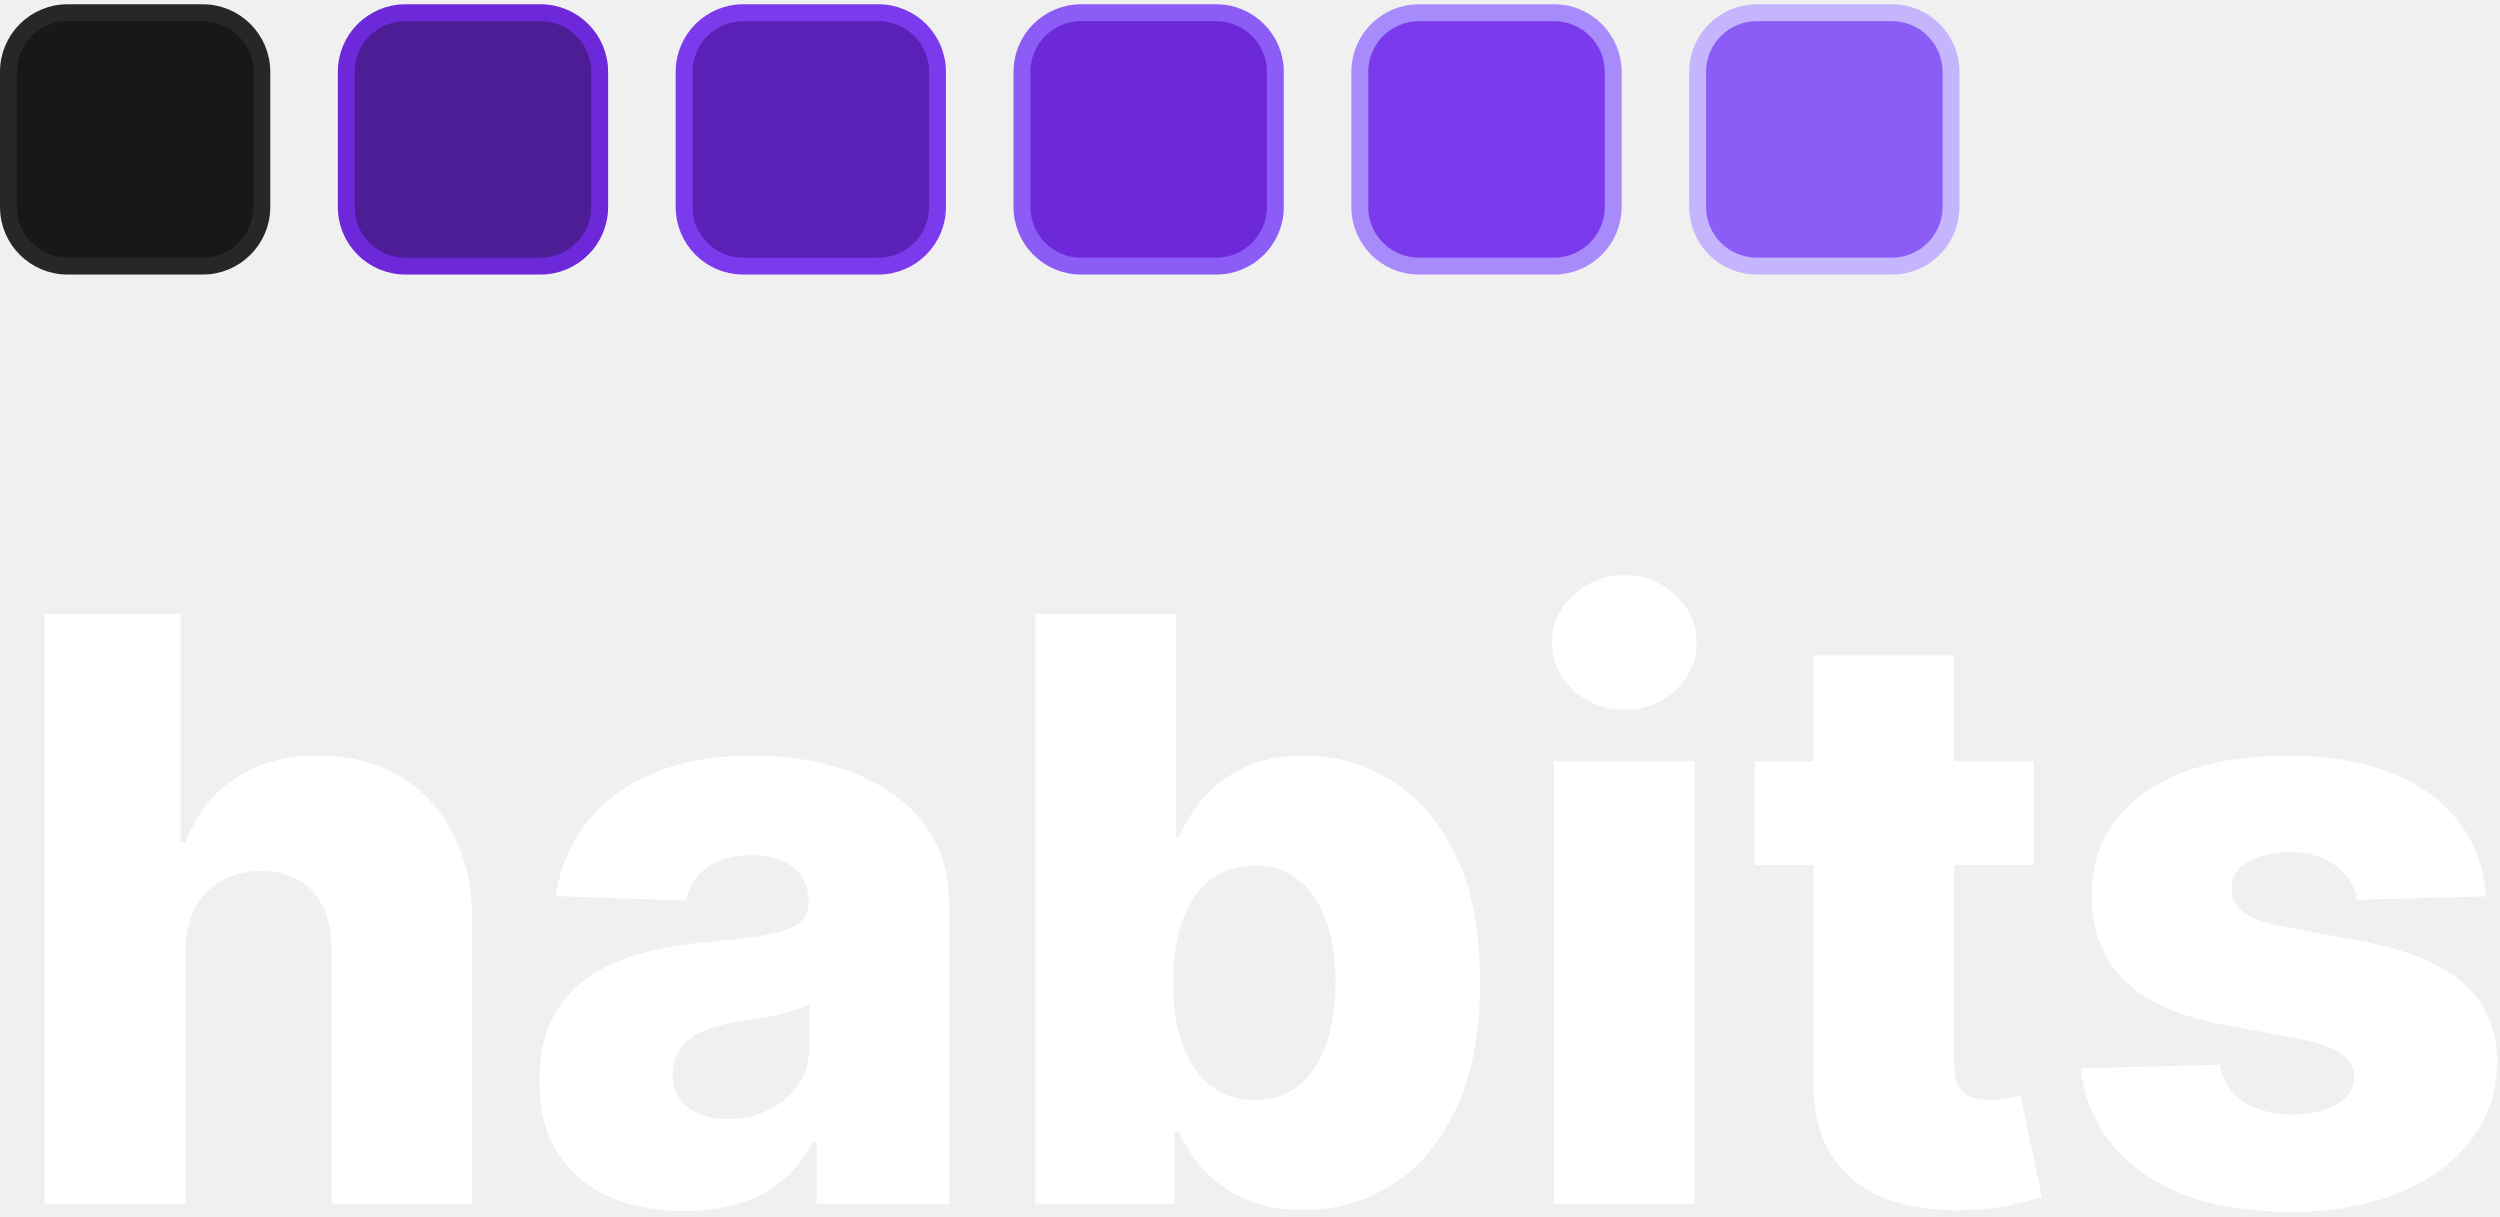
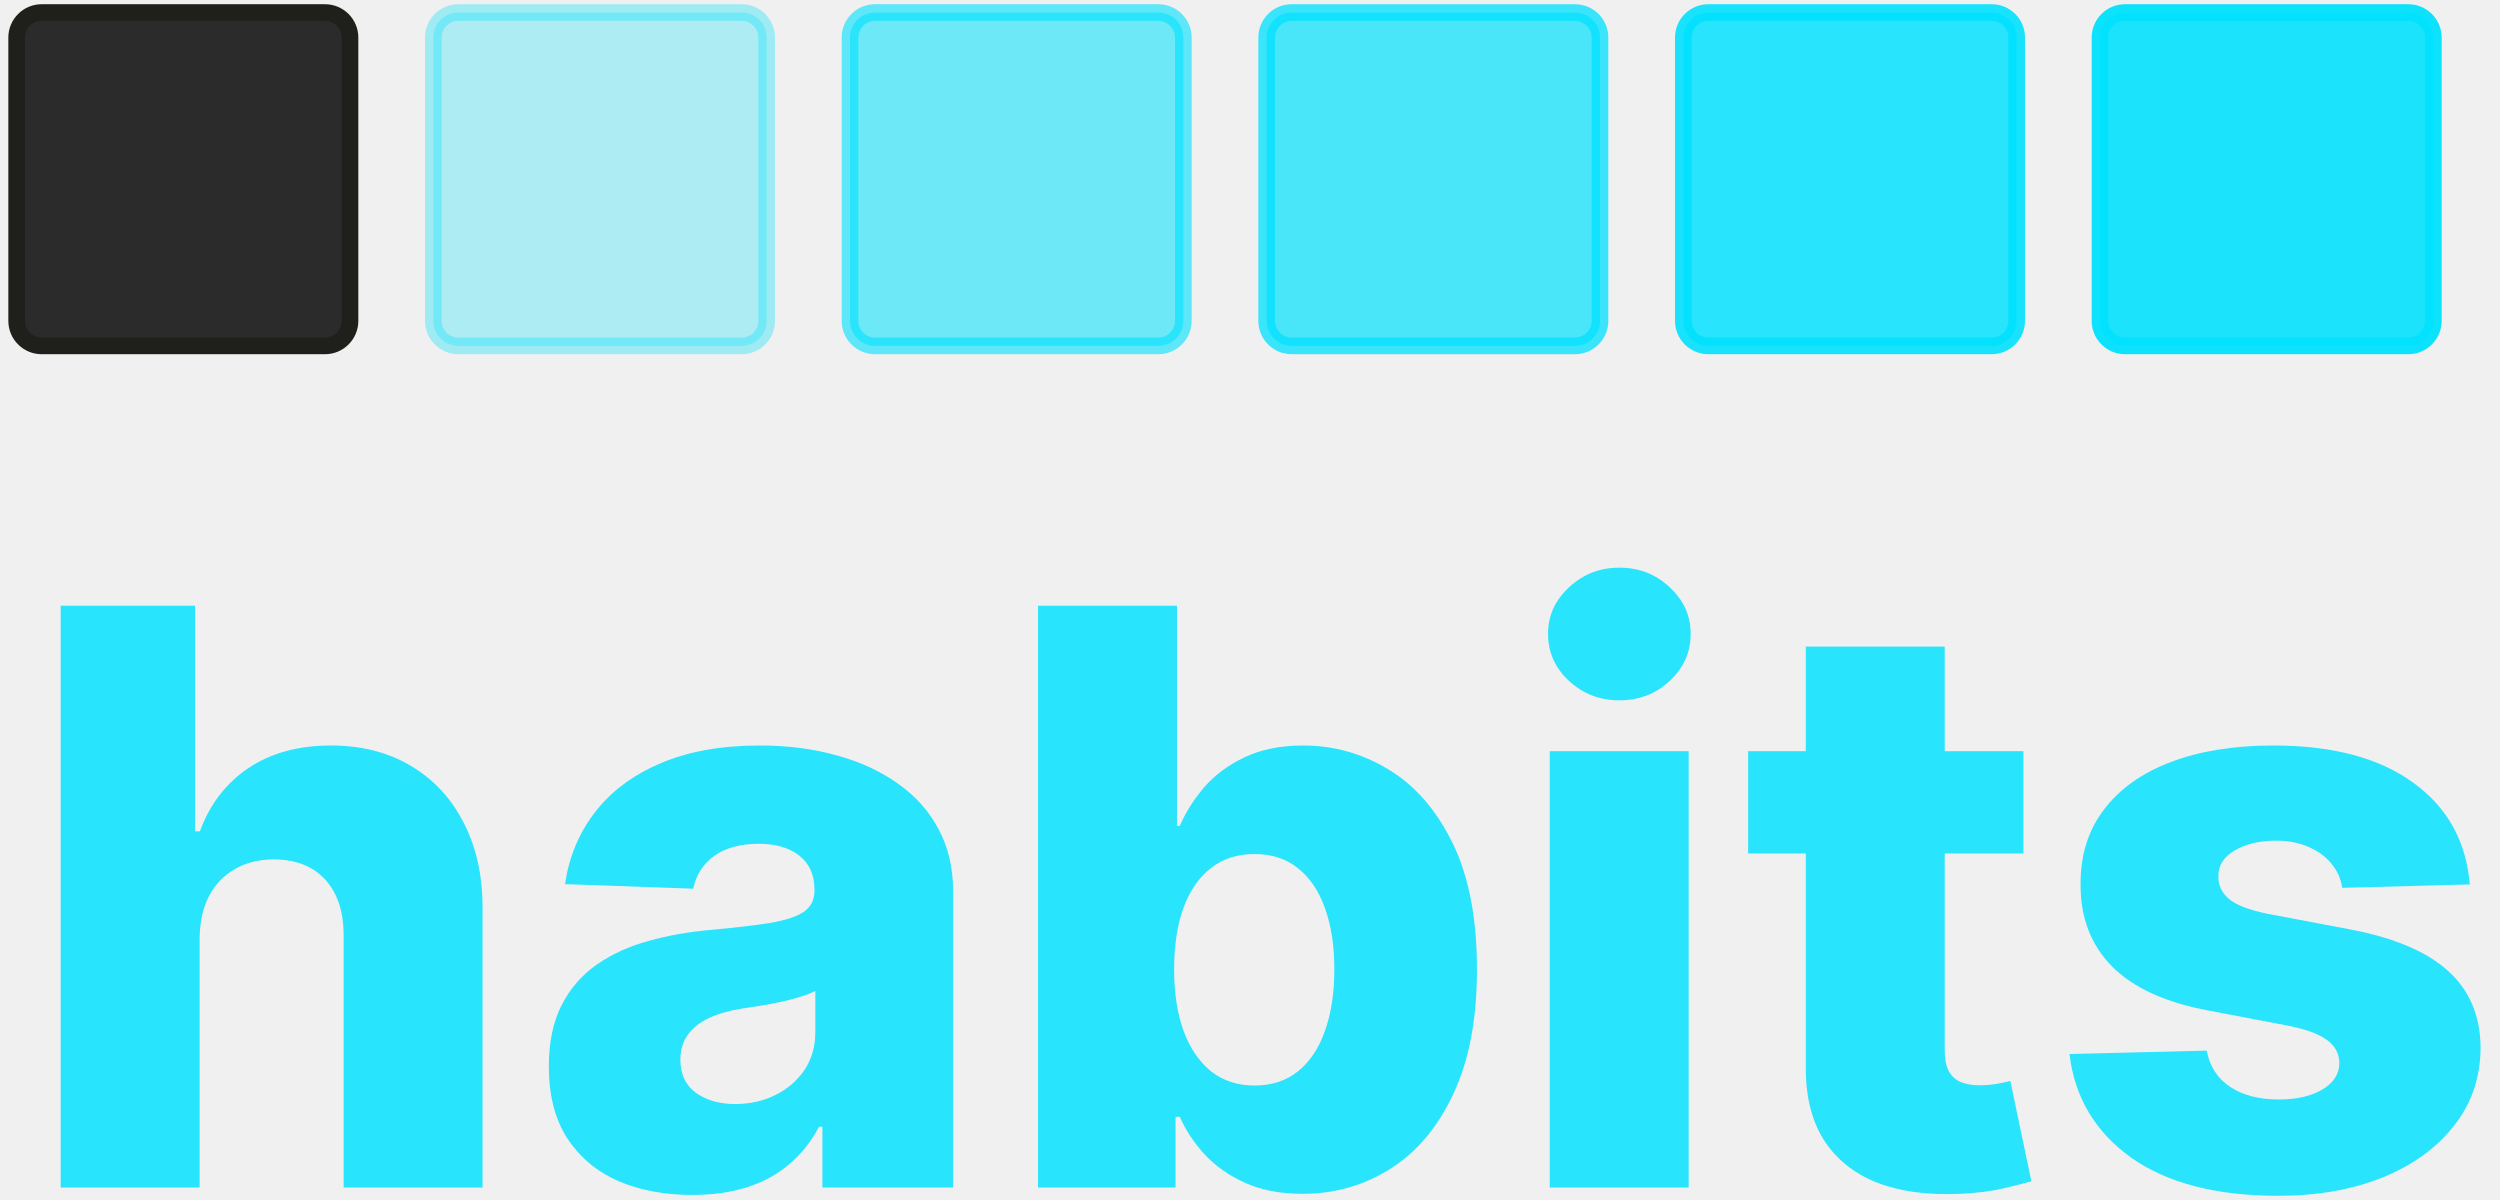
- <svg xmlns="http://www.w3.org/2000/svg" width="148" height="72" viewBox="0 0 148 72" fill="none">
-   <path d="M10.977 56.321V71.253H2.642V36.344H10.704V49.878H10.994C11.585 48.264 12.551 47.003 13.892 46.094C15.244 45.185 16.898 44.73 18.852 44.73C20.693 44.73 22.296 45.139 23.659 45.957C25.023 46.764 26.079 47.906 26.829 49.383C27.591 50.861 27.966 52.588 27.954 54.565V71.253H19.619V56.202C19.631 54.747 19.267 53.611 18.528 52.793C17.79 51.974 16.75 51.565 15.409 51.565C14.534 51.565 13.761 51.758 13.091 52.145C12.432 52.52 11.915 53.06 11.54 53.764C11.176 54.469 10.989 55.321 10.977 56.321Z" fill="white" />
-   <path d="M40.538 71.696C38.868 71.696 37.385 71.418 36.09 70.861C34.805 70.293 33.788 69.44 33.038 68.304C32.3 67.156 31.93 65.719 31.93 63.992C31.93 62.537 32.186 61.31 32.697 60.31C33.209 59.31 33.913 58.497 34.811 57.872C35.709 57.247 36.743 56.776 37.913 56.457C39.084 56.128 40.334 55.906 41.663 55.793C43.152 55.656 44.351 55.514 45.26 55.367C46.169 55.207 46.828 54.986 47.237 54.702C47.658 54.406 47.868 53.992 47.868 53.457V53.372C47.868 52.497 47.567 51.821 46.965 51.344C46.362 50.867 45.55 50.628 44.527 50.628C43.425 50.628 42.538 50.867 41.868 51.344C41.197 51.821 40.771 52.48 40.59 53.321L32.902 53.048C33.129 51.457 33.715 50.037 34.658 48.787C35.612 47.526 36.919 46.537 38.578 45.821C40.249 45.094 42.254 44.73 44.595 44.73C46.266 44.73 47.805 44.929 49.215 45.327C50.624 45.713 51.851 46.281 52.896 47.031C53.942 47.77 54.749 48.679 55.317 49.758C55.896 50.838 56.186 52.071 56.186 53.457V71.253H48.345V67.605H48.141C47.675 68.492 47.078 69.242 46.351 69.855C45.635 70.469 44.788 70.929 43.811 71.236C42.845 71.543 41.754 71.696 40.538 71.696ZM43.112 66.242C44.01 66.242 44.817 66.06 45.533 65.696C46.26 65.332 46.84 64.832 47.271 64.196C47.703 63.548 47.919 62.798 47.919 61.946V59.457C47.68 59.582 47.391 59.696 47.05 59.798C46.72 59.901 46.356 59.997 45.959 60.088C45.561 60.179 45.152 60.258 44.731 60.327C44.311 60.395 43.908 60.457 43.521 60.514C42.737 60.639 42.067 60.832 41.51 61.094C40.965 61.355 40.544 61.696 40.249 62.117C39.965 62.526 39.822 63.014 39.822 63.582C39.822 64.446 40.129 65.105 40.743 65.56C41.368 66.014 42.158 66.242 43.112 66.242Z" fill="white" />
-   <path d="M61.283 71.253V36.344H69.618V49.554H69.788C70.129 48.758 70.612 47.992 71.237 47.253C71.874 46.514 72.68 45.912 73.658 45.446C74.646 44.969 75.828 44.73 77.203 44.73C79.021 44.73 80.72 45.207 82.3 46.162C83.891 47.117 85.175 48.588 86.152 50.577C87.129 52.565 87.618 55.099 87.618 58.179C87.618 61.145 87.146 63.628 86.203 65.628C85.271 67.628 84.01 69.128 82.419 70.128C80.84 71.128 79.084 71.628 77.152 71.628C75.834 71.628 74.692 71.412 73.726 70.98C72.76 70.548 71.947 69.98 71.288 69.276C70.641 68.571 70.141 67.815 69.788 67.008H69.533V71.253H61.283ZM69.447 58.162C69.447 59.571 69.635 60.798 70.01 61.844C70.396 62.889 70.947 63.702 71.663 64.281C72.391 64.849 73.26 65.133 74.271 65.133C75.294 65.133 76.163 64.849 76.879 64.281C77.595 63.702 78.135 62.889 78.499 61.844C78.874 60.798 79.061 59.571 79.061 58.162C79.061 56.753 78.874 55.531 78.499 54.497C78.135 53.463 77.595 52.662 76.879 52.094C76.175 51.526 75.305 51.242 74.271 51.242C73.249 51.242 72.379 51.52 71.663 52.077C70.947 52.633 70.396 53.429 70.01 54.463C69.635 55.497 69.447 56.73 69.447 58.162Z" fill="white" />
-   <path d="M91.986 71.253V45.071H100.321V71.253H91.986ZM96.162 42.02C94.992 42.02 93.986 41.633 93.145 40.861C92.304 40.077 91.883 39.133 91.883 38.031C91.883 36.94 92.304 36.008 93.145 35.236C93.986 34.452 94.992 34.06 96.162 34.06C97.344 34.06 98.349 34.452 99.179 35.236C100.02 36.008 100.44 36.94 100.44 38.031C100.44 39.133 100.02 40.077 99.179 40.861C98.349 41.633 97.344 42.02 96.162 42.02Z" fill="white" />
-   <path d="M120.405 45.071V51.207H103.888V45.071H120.405ZM107.348 38.798H115.683V63.02C115.683 63.531 115.763 63.946 115.922 64.264C116.092 64.571 116.337 64.793 116.655 64.929C116.973 65.054 117.354 65.117 117.797 65.117C118.115 65.117 118.45 65.088 118.803 65.031C119.166 64.963 119.439 64.906 119.621 64.861L120.882 70.878C120.484 70.992 119.922 71.133 119.195 71.304C118.479 71.474 117.621 71.582 116.621 71.628C114.666 71.719 112.99 71.492 111.592 70.946C110.206 70.389 109.143 69.526 108.405 68.355C107.678 67.185 107.325 65.713 107.348 63.94V38.798Z" fill="white" />
-   <path d="M147.188 53.065L139.534 53.27C139.455 52.724 139.239 52.242 138.886 51.821C138.534 51.389 138.074 51.054 137.506 50.815C136.949 50.565 136.301 50.44 135.562 50.44C134.597 50.44 133.773 50.633 133.091 51.02C132.42 51.406 132.091 51.929 132.102 52.588C132.091 53.099 132.295 53.543 132.716 53.918C133.148 54.293 133.915 54.594 135.017 54.821L140.062 55.776C142.676 56.276 144.619 57.105 145.892 58.264C147.176 59.423 147.824 60.957 147.835 62.867C147.824 64.662 147.29 66.224 146.233 67.554C145.188 68.883 143.756 69.918 141.938 70.656C140.119 71.383 138.04 71.747 135.699 71.747C131.96 71.747 129.011 70.98 126.852 69.446C124.705 67.901 123.477 65.832 123.17 63.242L131.403 63.037C131.585 63.992 132.057 64.719 132.818 65.219C133.58 65.719 134.551 65.969 135.733 65.969C136.801 65.969 137.67 65.77 138.341 65.372C139.011 64.974 139.352 64.446 139.364 63.787C139.352 63.196 139.091 62.724 138.58 62.372C138.068 62.008 137.267 61.724 136.176 61.52L131.608 60.651C128.983 60.173 127.028 59.293 125.744 58.008C124.46 56.713 123.824 55.065 123.835 53.065C123.824 51.315 124.29 49.821 125.233 48.582C126.176 47.332 127.517 46.378 129.256 45.719C130.994 45.06 133.045 44.73 135.409 44.73C138.955 44.73 141.75 45.474 143.795 46.963C145.841 48.44 146.972 50.474 147.188 53.065Z" fill="white" />
-   <rect x="0.5" y="0.753" width="15" height="15" rx="3.5" fill="#18181B" stroke="#27272A" />
-   <rect x="20.5" y="0.753" width="15" height="15" rx="3.5" fill="#4C1D95" stroke="#6D28D9" />
-   <rect x="40.5" y="0.753" width="15" height="15" rx="3.5" fill="#5B21B6" stroke="#7C3AED" />
-   <rect x="60.5" y="0.753" width="15" height="15" rx="3.5" fill="#6D28D9" stroke="#8B5CF6" />
-   <rect x="80.5" y="0.753" width="15" height="15" rx="3.5" fill="#7C3AED" stroke="#A78BFA" />
-   <rect x="100.5" y="0.753" width="15" height="15" rx="3.5" fill="#8B5CF6" stroke="#C4B5FD" />
+ <svg xmlns="http://www.w3.org/2000/svg" width="150" height="72" viewBox="0 0 148 72" fill="none">
+   <path d="M10.977 56.321V71.253H2.642V36.344H10.704V49.878H10.994C11.585 48.264 12.551 47.003 13.892 46.094C15.244 45.185 16.898 44.73 18.852 44.73C20.693 44.73 22.296 45.139 23.659 45.957C25.023 46.764 26.079 47.906 26.829 49.383C27.591 50.861 27.966 52.588 27.954 54.565V71.253H19.619V56.202C19.631 54.747 19.267 53.611 18.528 52.793C17.79 51.974 16.75 51.565 15.409 51.565C14.534 51.565 13.761 51.758 13.091 52.145C12.432 52.52 11.915 53.06 11.54 53.764C11.176 54.469 10.989 55.321 10.977 56.321Z" fill="#00e1fed5" />
+   <path d="M40.538 71.696C38.868 71.696 37.385 71.418 36.09 70.861C34.805 70.293 33.788 69.44 33.038 68.304C32.3 67.156 31.93 65.719 31.93 63.992C31.93 62.537 32.186 61.31 32.697 60.31C33.209 59.31 33.913 58.497 34.811 57.872C35.709 57.247 36.743 56.776 37.913 56.457C39.084 56.128 40.334 55.906 41.663 55.793C43.152 55.656 44.351 55.514 45.26 55.367C46.169 55.207 46.828 54.986 47.237 54.702C47.658 54.406 47.868 53.992 47.868 53.457V53.372C47.868 52.497 47.567 51.821 46.965 51.344C46.362 50.867 45.55 50.628 44.527 50.628C43.425 50.628 42.538 50.867 41.868 51.344C41.197 51.821 40.771 52.48 40.59 53.321L32.902 53.048C33.129 51.457 33.715 50.037 34.658 48.787C35.612 47.526 36.919 46.537 38.578 45.821C40.249 45.094 42.254 44.73 44.595 44.73C46.266 44.73 47.805 44.929 49.215 45.327C50.624 45.713 51.851 46.281 52.896 47.031C53.942 47.77 54.749 48.679 55.317 49.758C55.896 50.838 56.186 52.071 56.186 53.457V71.253H48.345V67.605H48.141C47.675 68.492 47.078 69.242 46.351 69.855C45.635 70.469 44.788 70.929 43.811 71.236C42.845 71.543 41.754 71.696 40.538 71.696ZM43.112 66.242C44.01 66.242 44.817 66.06 45.533 65.696C46.26 65.332 46.84 64.832 47.271 64.196C47.703 63.548 47.919 62.798 47.919 61.946V59.457C47.68 59.582 47.391 59.696 47.05 59.798C46.72 59.901 46.356 59.997 45.959 60.088C45.561 60.179 45.152 60.258 44.731 60.327C44.311 60.395 43.908 60.457 43.521 60.514C42.737 60.639 42.067 60.832 41.51 61.094C40.965 61.355 40.544 61.696 40.249 62.117C39.965 62.526 39.822 63.014 39.822 63.582C39.822 64.446 40.129 65.105 40.743 65.56C41.368 66.014 42.158 66.242 43.112 66.242Z" fill="#00e1fed5" />
+   <path d="M61.283 71.253V36.344H69.618V49.554H69.788C70.129 48.758 70.612 47.992 71.237 47.253C71.874 46.514 72.68 45.912 73.658 45.446C74.646 44.969 75.828 44.73 77.203 44.73C79.021 44.73 80.72 45.207 82.3 46.162C83.891 47.117 85.175 48.588 86.152 50.577C87.129 52.565 87.618 55.099 87.618 58.179C87.618 61.145 87.146 63.628 86.203 65.628C85.271 67.628 84.01 69.128 82.419 70.128C80.84 71.128 79.084 71.628 77.152 71.628C75.834 71.628 74.692 71.412 73.726 70.98C72.76 70.548 71.947 69.98 71.288 69.276C70.641 68.571 70.141 67.815 69.788 67.008H69.533V71.253H61.283ZM69.447 58.162C69.447 59.571 69.635 60.798 70.01 61.844C70.396 62.889 70.947 63.702 71.663 64.281C72.391 64.849 73.26 65.133 74.271 65.133C75.294 65.133 76.163 64.849 76.879 64.281C77.595 63.702 78.135 62.889 78.499 61.844C78.874 60.798 79.061 59.571 79.061 58.162C79.061 56.753 78.874 55.531 78.499 54.497C78.135 53.463 77.595 52.662 76.879 52.094C76.175 51.526 75.305 51.242 74.271 51.242C73.249 51.242 72.379 51.52 71.663 52.077C70.947 52.633 70.396 53.429 70.01 54.463C69.635 55.497 69.447 56.73 69.447 58.162Z" fill="#00e1fed5" />
+   <path d="M91.986 71.253V45.071H100.321V71.253H91.986ZM96.162 42.02C94.992 42.02 93.986 41.633 93.145 40.861C92.304 40.077 91.883 39.133 91.883 38.031C91.883 36.94 92.304 36.008 93.145 35.236C93.986 34.452 94.992 34.06 96.162 34.06C97.344 34.06 98.349 34.452 99.179 35.236C100.02 36.008 100.44 36.94 100.44 38.031C100.44 39.133 100.02 40.077 99.179 40.861C98.349 41.633 97.344 42.02 96.162 42.02Z" fill="#00e1fed5" />
+   <path d="M120.405 45.071V51.207H103.888V45.071H120.405ZM107.348 38.798H115.683V63.02C115.683 63.531 115.763 63.946 115.922 64.264C116.092 64.571 116.337 64.793 116.655 64.929C116.973 65.054 117.354 65.117 117.797 65.117C118.115 65.117 118.45 65.088 118.803 65.031C119.166 64.963 119.439 64.906 119.621 64.861L120.882 70.878C120.484 70.992 119.922 71.133 119.195 71.304C118.479 71.474 117.621 71.582 116.621 71.628C114.666 71.719 112.99 71.492 111.592 70.946C110.206 70.389 109.143 69.526 108.405 68.355C107.678 67.185 107.325 65.713 107.348 63.94V38.798Z" fill="#00e1fed5" />
+   <path d="M147.188 53.065L139.534 53.27C139.455 52.724 139.239 52.242 138.886 51.821C138.534 51.389 138.074 51.054 137.506 50.815C136.949 50.565 136.301 50.44 135.562 50.44C134.597 50.44 133.773 50.633 133.091 51.02C132.42 51.406 132.091 51.929 132.102 52.588C132.091 53.099 132.295 53.543 132.716 53.918C133.148 54.293 133.915 54.594 135.017 54.821L140.062 55.776C142.676 56.276 144.619 57.105 145.892 58.264C147.176 59.423 147.824 60.957 147.835 62.867C147.824 64.662 147.29 66.224 146.233 67.554C145.188 68.883 143.756 69.918 141.938 70.656C140.119 71.383 138.04 71.747 135.699 71.747C131.96 71.747 129.011 70.98 126.852 69.446C124.705 67.901 123.477 65.832 123.17 63.242L131.403 63.037C131.585 63.992 132.057 64.719 132.818 65.219C133.58 65.719 134.551 65.969 135.733 65.969C136.801 65.969 137.67 65.77 138.341 65.372C139.011 64.974 139.352 64.446 139.364 63.787C139.352 63.196 139.091 62.724 138.58 62.372C138.068 62.008 137.267 61.724 136.176 61.52L131.608 60.651C128.983 60.173 127.028 59.293 125.744 58.008C124.46 56.713 123.824 55.065 123.835 53.065C123.824 51.315 124.29 49.821 125.233 48.582C126.176 47.332 127.517 46.378 129.256 45.719C130.994 45.06 133.045 44.73 135.409 44.73C138.955 44.73 141.75 45.474 143.795 46.963C145.841 48.44 146.972 50.474 147.188 53.065Z" fill="#00e1fed5" />
+   <rect x="0" y="0.753" width="20" height="20" rx="1.5" fill="#2b2b2b" stroke="#1f1f1b" />
+   <rect x="25" y="0.753" width="20" height="20" rx="1.5" fill="#00e1fe46" stroke="#00e1fe56" />
+   <rect x="50" y="0.753" width="20" height="20" rx="1.5" fill="#00e1fe8c" stroke="#00e1fe9c" />
+   <rect x="75" y="0.753" width="20" height="20" rx="1.5" fill="#00e1feb1" stroke="#00e1fec1" />
+   <rect x="100" y="0.753" width="20" height="20" rx="1.5" fill="#00e1fed5" stroke="#00e1fee5" />
+   <rect x="125" y="0.753" width="20" height="20" rx="1.5" fill="#00e1fee1" stroke="#00e1fef1" />
</svg>
